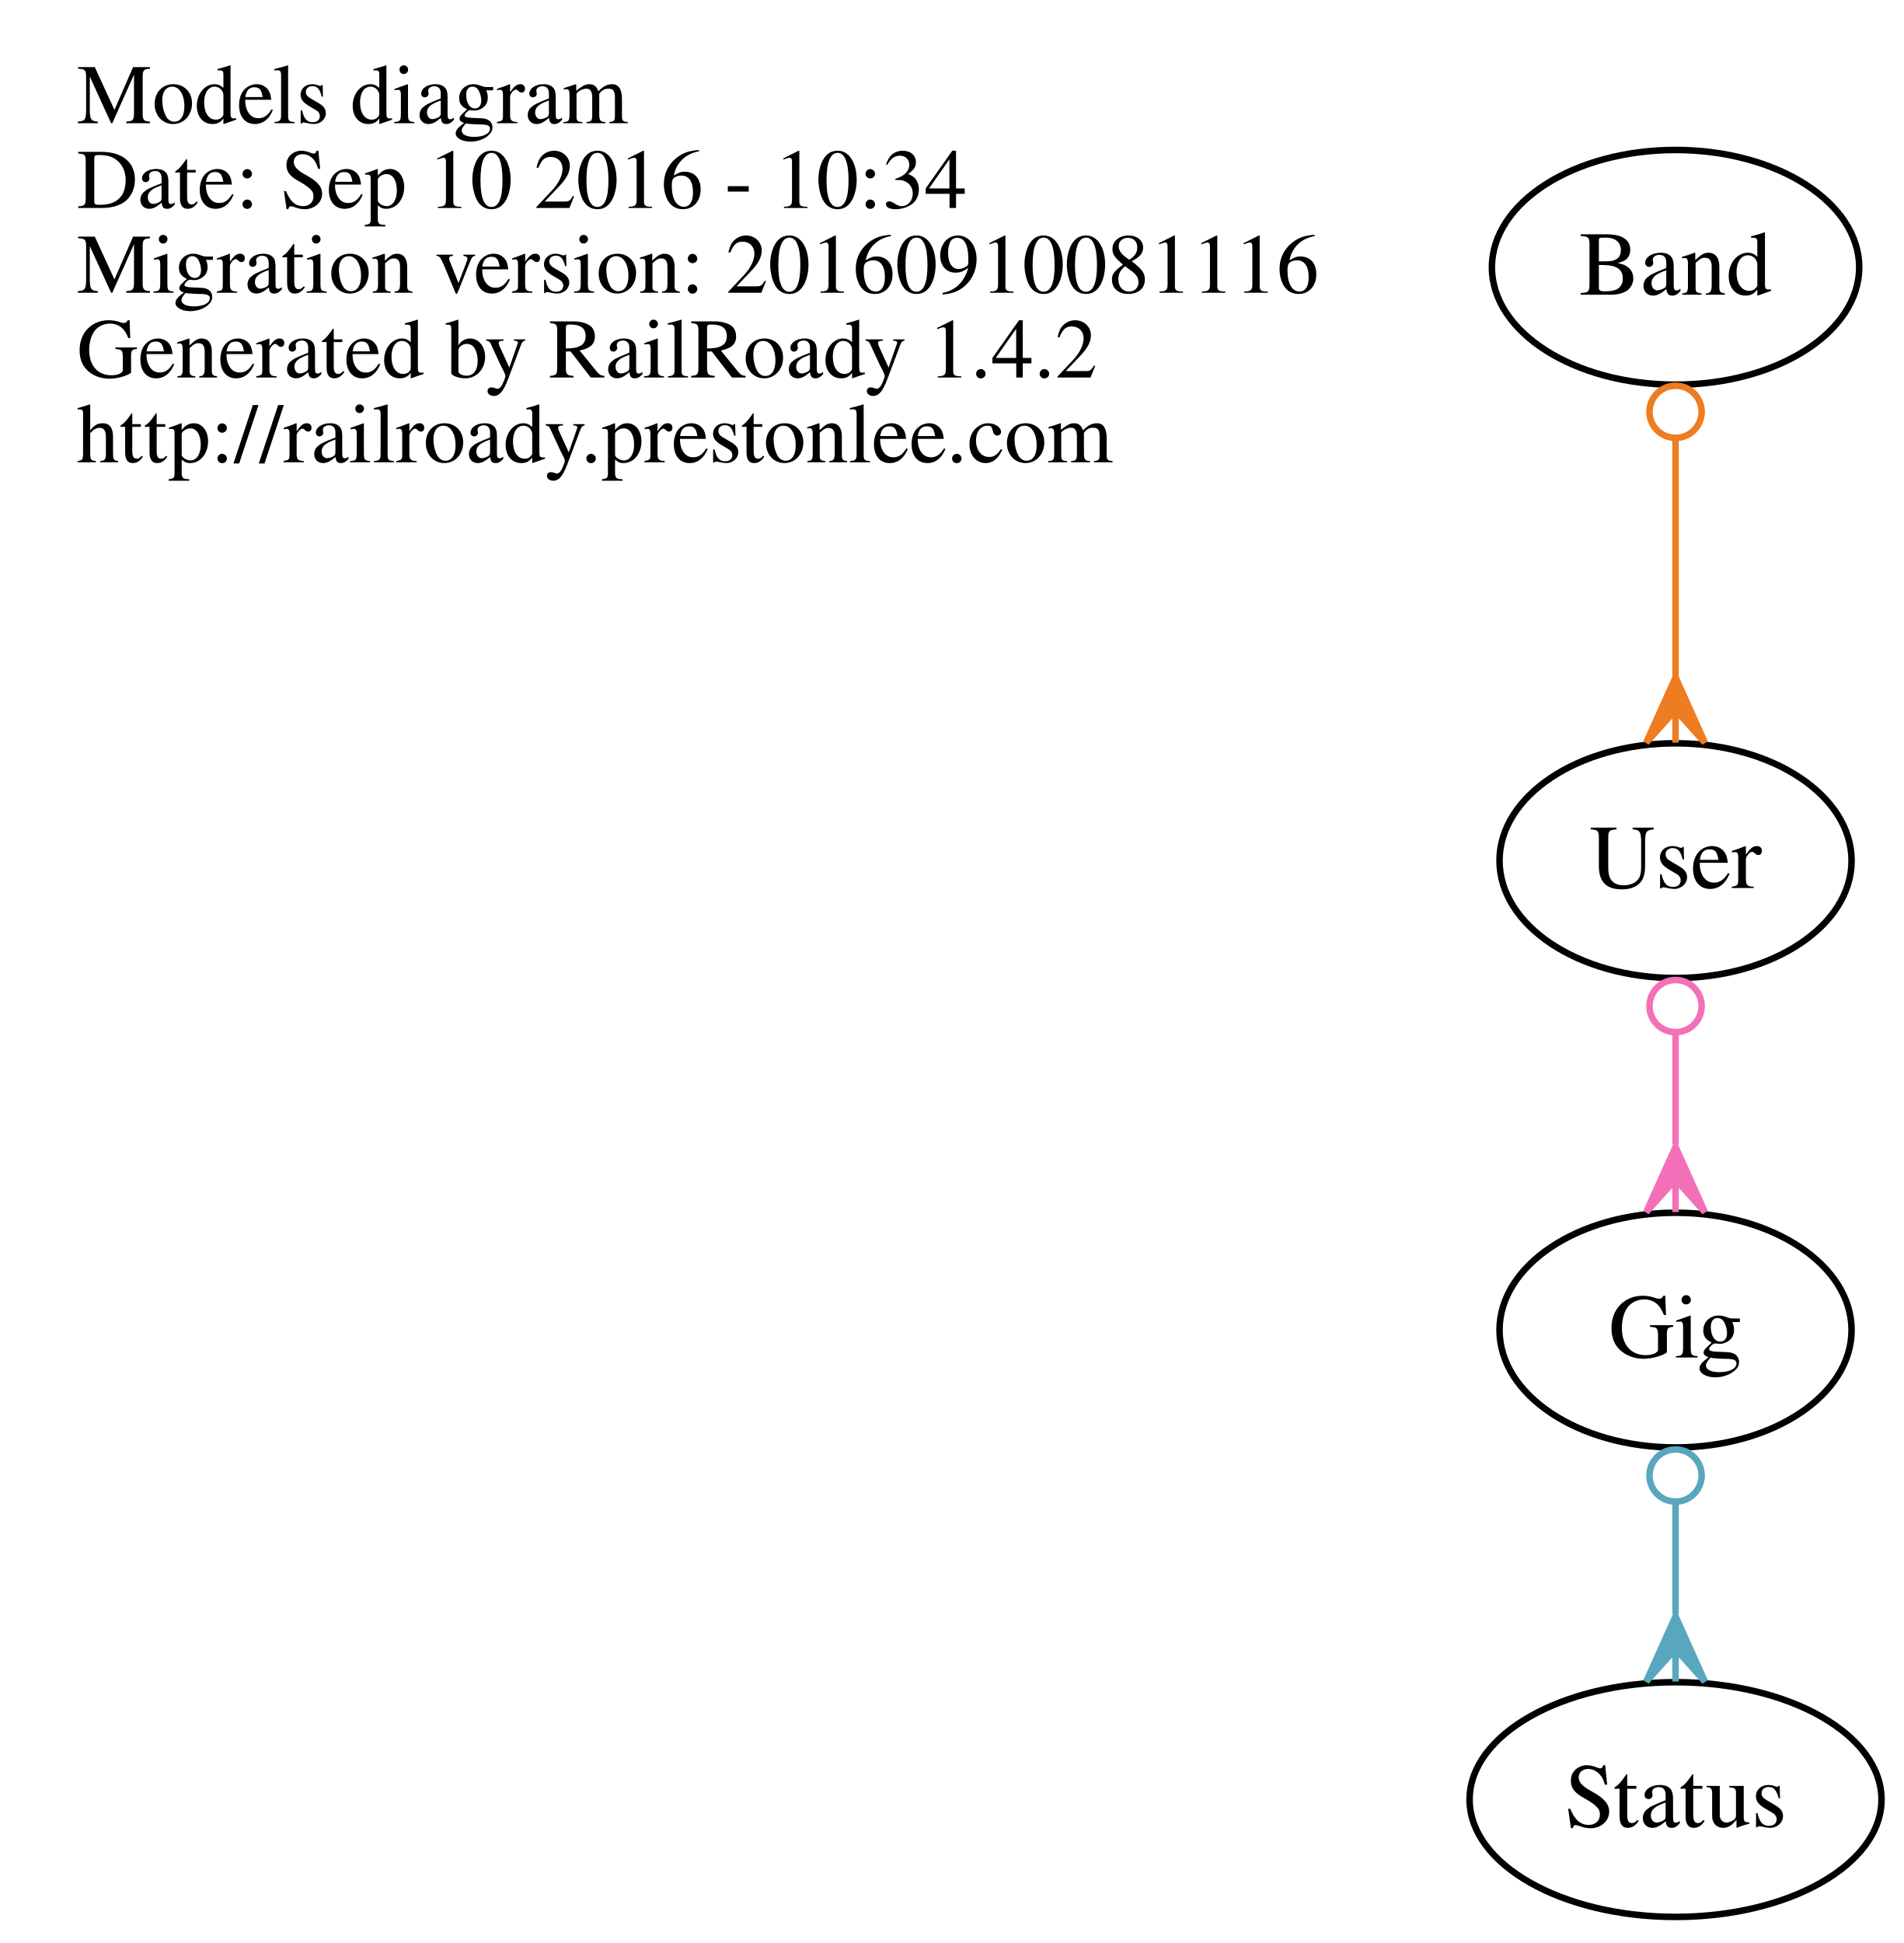
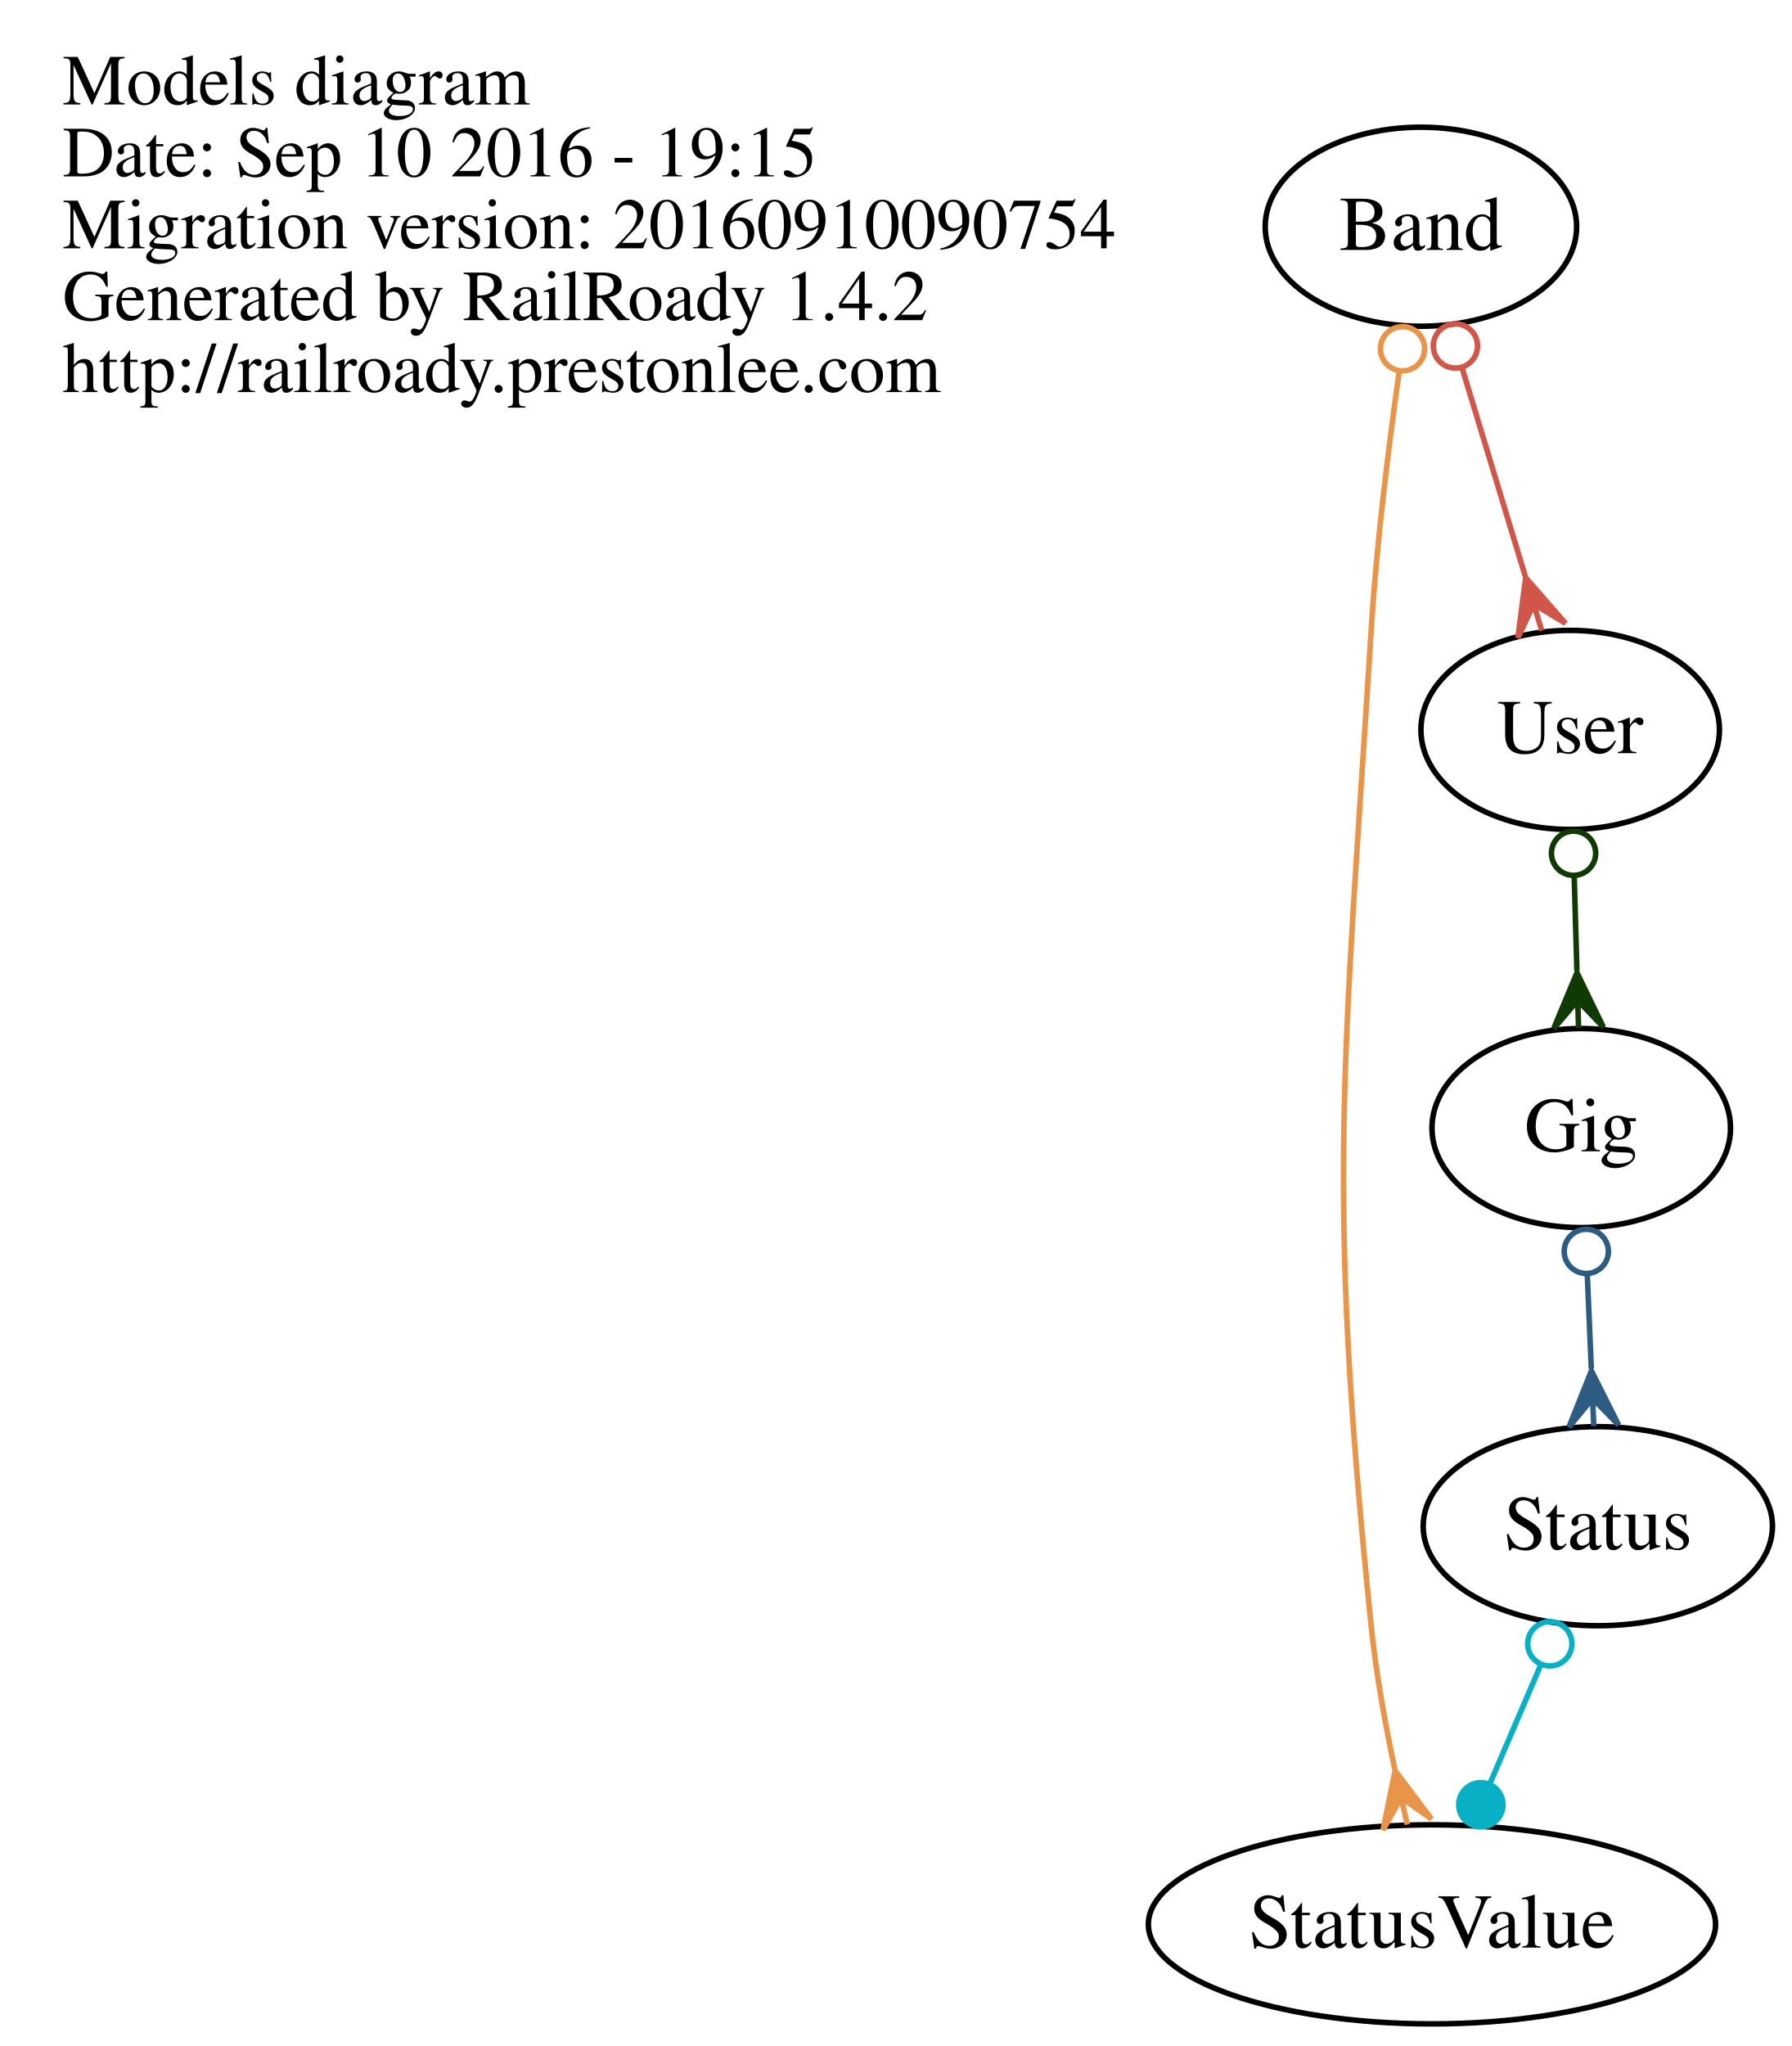
- <svg xmlns="http://www.w3.org/2000/svg" width="292pt" height="298pt" viewBox="0.00 0.00 292.00 298.00">
-   <g id="graph0" class="graph" transform="scale(1 1) rotate(0) translate(4 294)">
-     <polygon fill="none" stroke="none" points="-4,4 -4,-294 288,-294 288,4 -4,4" />
+ <svg xmlns="http://www.w3.org/2000/svg" width="324pt" height="370pt" viewBox="0.00 0.00 324.00 370.00">
+   <g id="graph0" class="graph" transform="scale(1 1) rotate(0) translate(4 366)">
+     <polygon fill="none" stroke="none" points="-4,4 -4,-366 320,-366 320,4 -4,4" />
    <g id="node1" class="node">
-       <text text-anchor="start" x="7.788" y="-275.1" font-family="Times,serif" font-size="13.00">Models diagram</text>
-       <text text-anchor="start" x="7.788" y="-262.1" font-family="Times,serif" font-size="13.00">Date: Sep 10 2016 - 10:34</text>
-       <text text-anchor="start" x="7.788" y="-249.1" font-family="Times,serif" font-size="13.00">Migration version: 20160910081116</text>
-       <text text-anchor="start" x="7.788" y="-236.1" font-family="Times,serif" font-size="13.00">Generated by RailRoady 1.4.2</text>
-       <text text-anchor="start" x="7.788" y="-223.1" font-family="Times,serif" font-size="13.00">http://railroady.prestonlee.com</text>
+       <text text-anchor="start" x="7.312" y="-347.1" font-family="Times,serif" font-size="13.00">Models diagram</text>
+       <text text-anchor="start" x="7.312" y="-334.1" font-family="Times,serif" font-size="13.00">Date: Sep 10 2016 - 19:15</text>
+       <text text-anchor="start" x="7.312" y="-321.1" font-family="Times,serif" font-size="13.00">Migration version: 20160910090754</text>
+       <text text-anchor="start" x="7.312" y="-308.1" font-family="Times,serif" font-size="13.00">Generated by RailRoady 1.4.2</text>
+       <text text-anchor="start" x="7.312" y="-295.1" font-family="Times,serif" font-size="13.00">http://railroady.prestonlee.com</text>
    </g>
    <g id="node2" class="node">
-       <ellipse fill="none" stroke="black" cx="253" cy="-253" rx="28.166" ry="18" />
-       <text text-anchor="middle" x="253" y="-248.8" font-family="Times,serif" font-size="14.00">Band</text>
+       <ellipse fill="none" stroke="black" cx="253" cy="-325" rx="28.166" ry="18" />
+       <text text-anchor="middle" x="253" y="-320.8" font-family="Times,serif" font-size="14.00">Band</text>
    </g>
    <g id="node5" class="node">
-       <ellipse fill="none" stroke="black" cx="253" cy="-162" rx="27" ry="18" />
-       <text text-anchor="middle" x="253" y="-157.8" font-family="Times,serif" font-size="14.00">User</text>
+       <ellipse fill="none" stroke="black" cx="255" cy="-18" rx="51.296" ry="18" />
+       <text text-anchor="middle" x="255" y="-13.8" font-family="Times,serif" font-size="14.00">StatusValue</text>
+     </g>
+     <g id="edge2" class="edge">
+       <path fill="none" stroke="#e89449" d="M249.074,-298.821C247.12,-285.032 244.972,-267.618 244,-252 239.029,-172.155 235.829,-151.582 244,-72 244.877,-63.455 246.531,-54.255 248.294,-45.958" />
+       <ellipse fill="none" stroke="#e89449" cx="249.674" cy="-302.932" rx="4" ry="4" />
+       <polygon fill="#e89449" stroke="#e89449" points="248.329,-45.8 254.925,-37.04 249.432,-40.924 250.536,-36.047 250.536,-36.047 250.536,-36.047 249.432,-40.924 246.147,-35.054 248.329,-45.8 248.329,-45.8" />
+     </g>
+     <g id="node6" class="node">
+       <ellipse fill="none" stroke="black" cx="280" cy="-234" rx="27" ry="18" />
+       <text text-anchor="middle" x="280" y="-229.8" font-family="Times,serif" font-size="14.00">User</text>
    </g>
    <g id="edge1" class="edge">
-       <path fill="none" stroke="#ee7c21" d="M253,-226.546C253,-215.148 253,-201.696 253,-190.11" />
-       <ellipse fill="none" stroke="#ee7c21" cx="253" cy="-230.84" rx="4" ry="4" />
-       <polygon fill="#ee7c21" stroke="#ee7c21" points="253,-190.107 257.5,-180.107 253,-185.107 253,-180.107 253,-180.107 253,-180.107 253,-185.107 248.5,-180.107 253,-190.107 253,-190.107" />
+       <path fill="none" stroke="#d05649" d="M260.482,-299.337C264.019,-287.678 268.249,-273.736 271.865,-261.815" />
+       <ellipse fill="none" stroke="#d05649" cx="259.24" cy="-303.432" rx="4" ry="4" />
+       <polygon fill="#d05649" stroke="#d05649" points="271.949,-261.537 279.159,-253.274 273.401,-256.752 274.852,-251.968 274.852,-251.968 274.852,-251.968 273.401,-256.752 270.546,-250.661 271.949,-261.537 271.949,-261.537" />
    </g>
    <g id="node3" class="node">
-       <ellipse fill="none" stroke="black" cx="253" cy="-90" rx="27" ry="18" />
-       <text text-anchor="middle" x="253" y="-85.8" font-family="Times,serif" font-size="14.00">Gig</text>
+       <ellipse fill="none" stroke="black" cx="282" cy="-162" rx="27" ry="18" />
+       <text text-anchor="middle" x="282" y="-157.8" font-family="Times,serif" font-size="14.00">Gig</text>
    </g>
    <g id="node4" class="node">
-       <ellipse fill="none" stroke="black" cx="253" cy="-18" rx="31.59" ry="18" />
-       <text text-anchor="middle" x="253" y="-13.8" font-family="Times,serif" font-size="14.00">Status</text>
-     </g>
-     <g id="edge2" class="edge">
-       <path fill="none" stroke="#59a7bf" d="M253,-63.64C253,-58.063 253,-52.132 253,-46.476" />
-       <ellipse fill="none" stroke="#59a7bf" cx="253" cy="-67.697" rx="4" ry="4" />
-       <polygon fill="#59a7bf" stroke="#59a7bf" points="253,-46.104 257.5,-36.104 253,-41.104 253,-36.104 253,-36.104 253,-36.104 253,-41.104 248.5,-36.104 253,-46.104 253,-46.104" />
+       <ellipse fill="none" stroke="black" cx="285" cy="-90" rx="31.59" ry="18" />
+       <text text-anchor="middle" x="285" y="-85.8" font-family="Times,serif" font-size="14.00">Status</text>
    </g>
    <g id="edge3" class="edge">
-       <path fill="none" stroke="#f370b8" d="M253,-135.64C253,-130.063 253,-124.132 253,-118.476" />
-       <ellipse fill="none" stroke="#f370b8" cx="253" cy="-139.697" rx="4" ry="4" />
-       <polygon fill="#f370b8" stroke="#f370b8" points="253,-118.104 257.5,-108.104 253,-113.104 253,-108.104 253,-108.104 253,-108.104 253,-113.104 248.5,-108.104 253,-118.104 253,-118.104" />
+       <path fill="none" stroke="#2e5b82" d="M283.087,-135.64C283.326,-130.063 283.58,-124.132 283.822,-118.476" />
+       <ellipse fill="none" stroke="#2e5b82" cx="282.913" cy="-139.7" rx="4" ry="4" />
+       <polygon fill="#2e5b82" stroke="#2e5b82" points="283.839,-118.095 288.763,-108.297 284.053,-113.1 284.267,-108.104 284.267,-108.104 284.267,-108.104 284.053,-113.1 279.771,-107.912 283.839,-118.095 283.839,-118.095" />
+     </g>
+     <g id="edge4" class="edge">
+       <path fill="none" stroke="#07b0c4" d="M274.619,-64.778C271.693,-57.95 268.507,-50.516 265.57,-43.663" />
+       <ellipse fill="none" stroke="#07b0c4" cx="276.315" cy="-68.734" rx="4" ry="4" />
+       <ellipse fill="#07b0c4" stroke="#07b0c4" cx="263.843" cy="-39.633" rx="4" ry="4" />
+     </g>
+     <g id="edge5" class="edge">
+       <path fill="none" stroke="#103a03" d="M280.725,-207.64C280.884,-202.063 281.053,-196.132 281.215,-190.476" />
+       <ellipse fill="none" stroke="#103a03" cx="280.609" cy="-211.698" rx="4" ry="4" />
+       <polygon fill="#103a03" stroke="#103a03" points="281.226,-190.1 286.009,-180.233 281.368,-185.102 281.511,-180.104 281.511,-180.104 281.511,-180.104 281.368,-185.102 277.013,-179.976 281.226,-190.1 281.226,-190.1" />
    </g>
  </g>
</svg>
